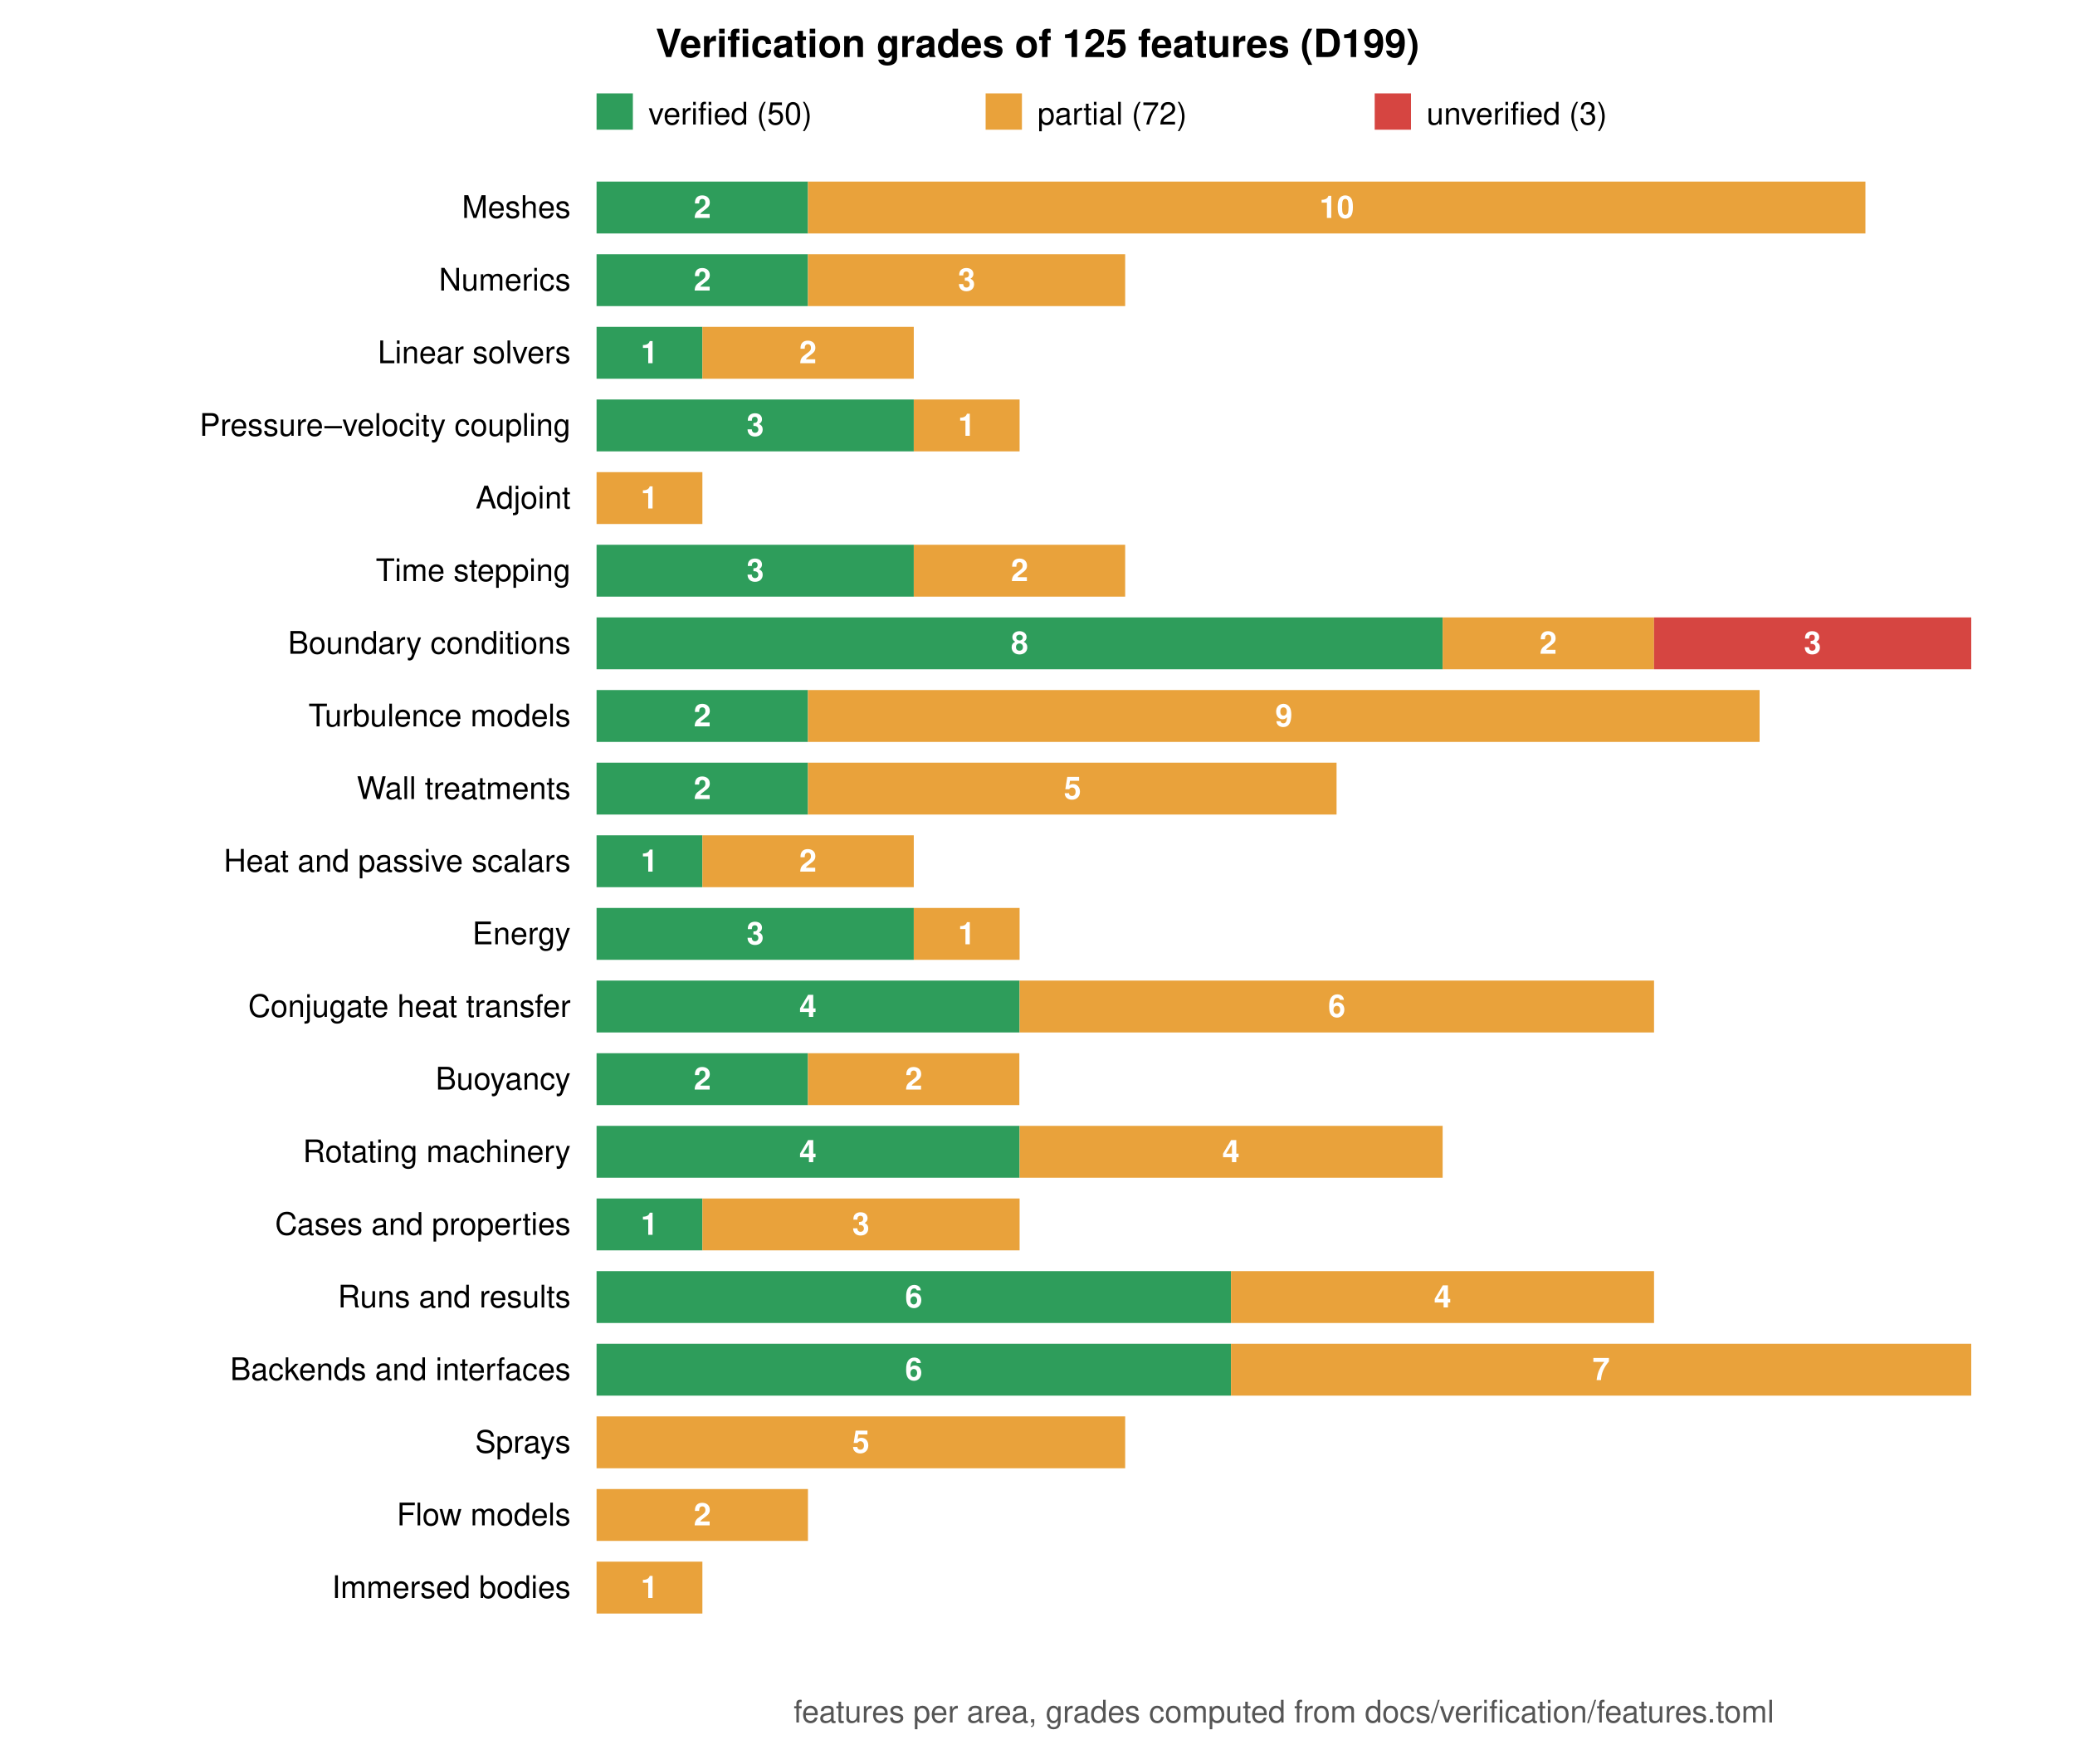
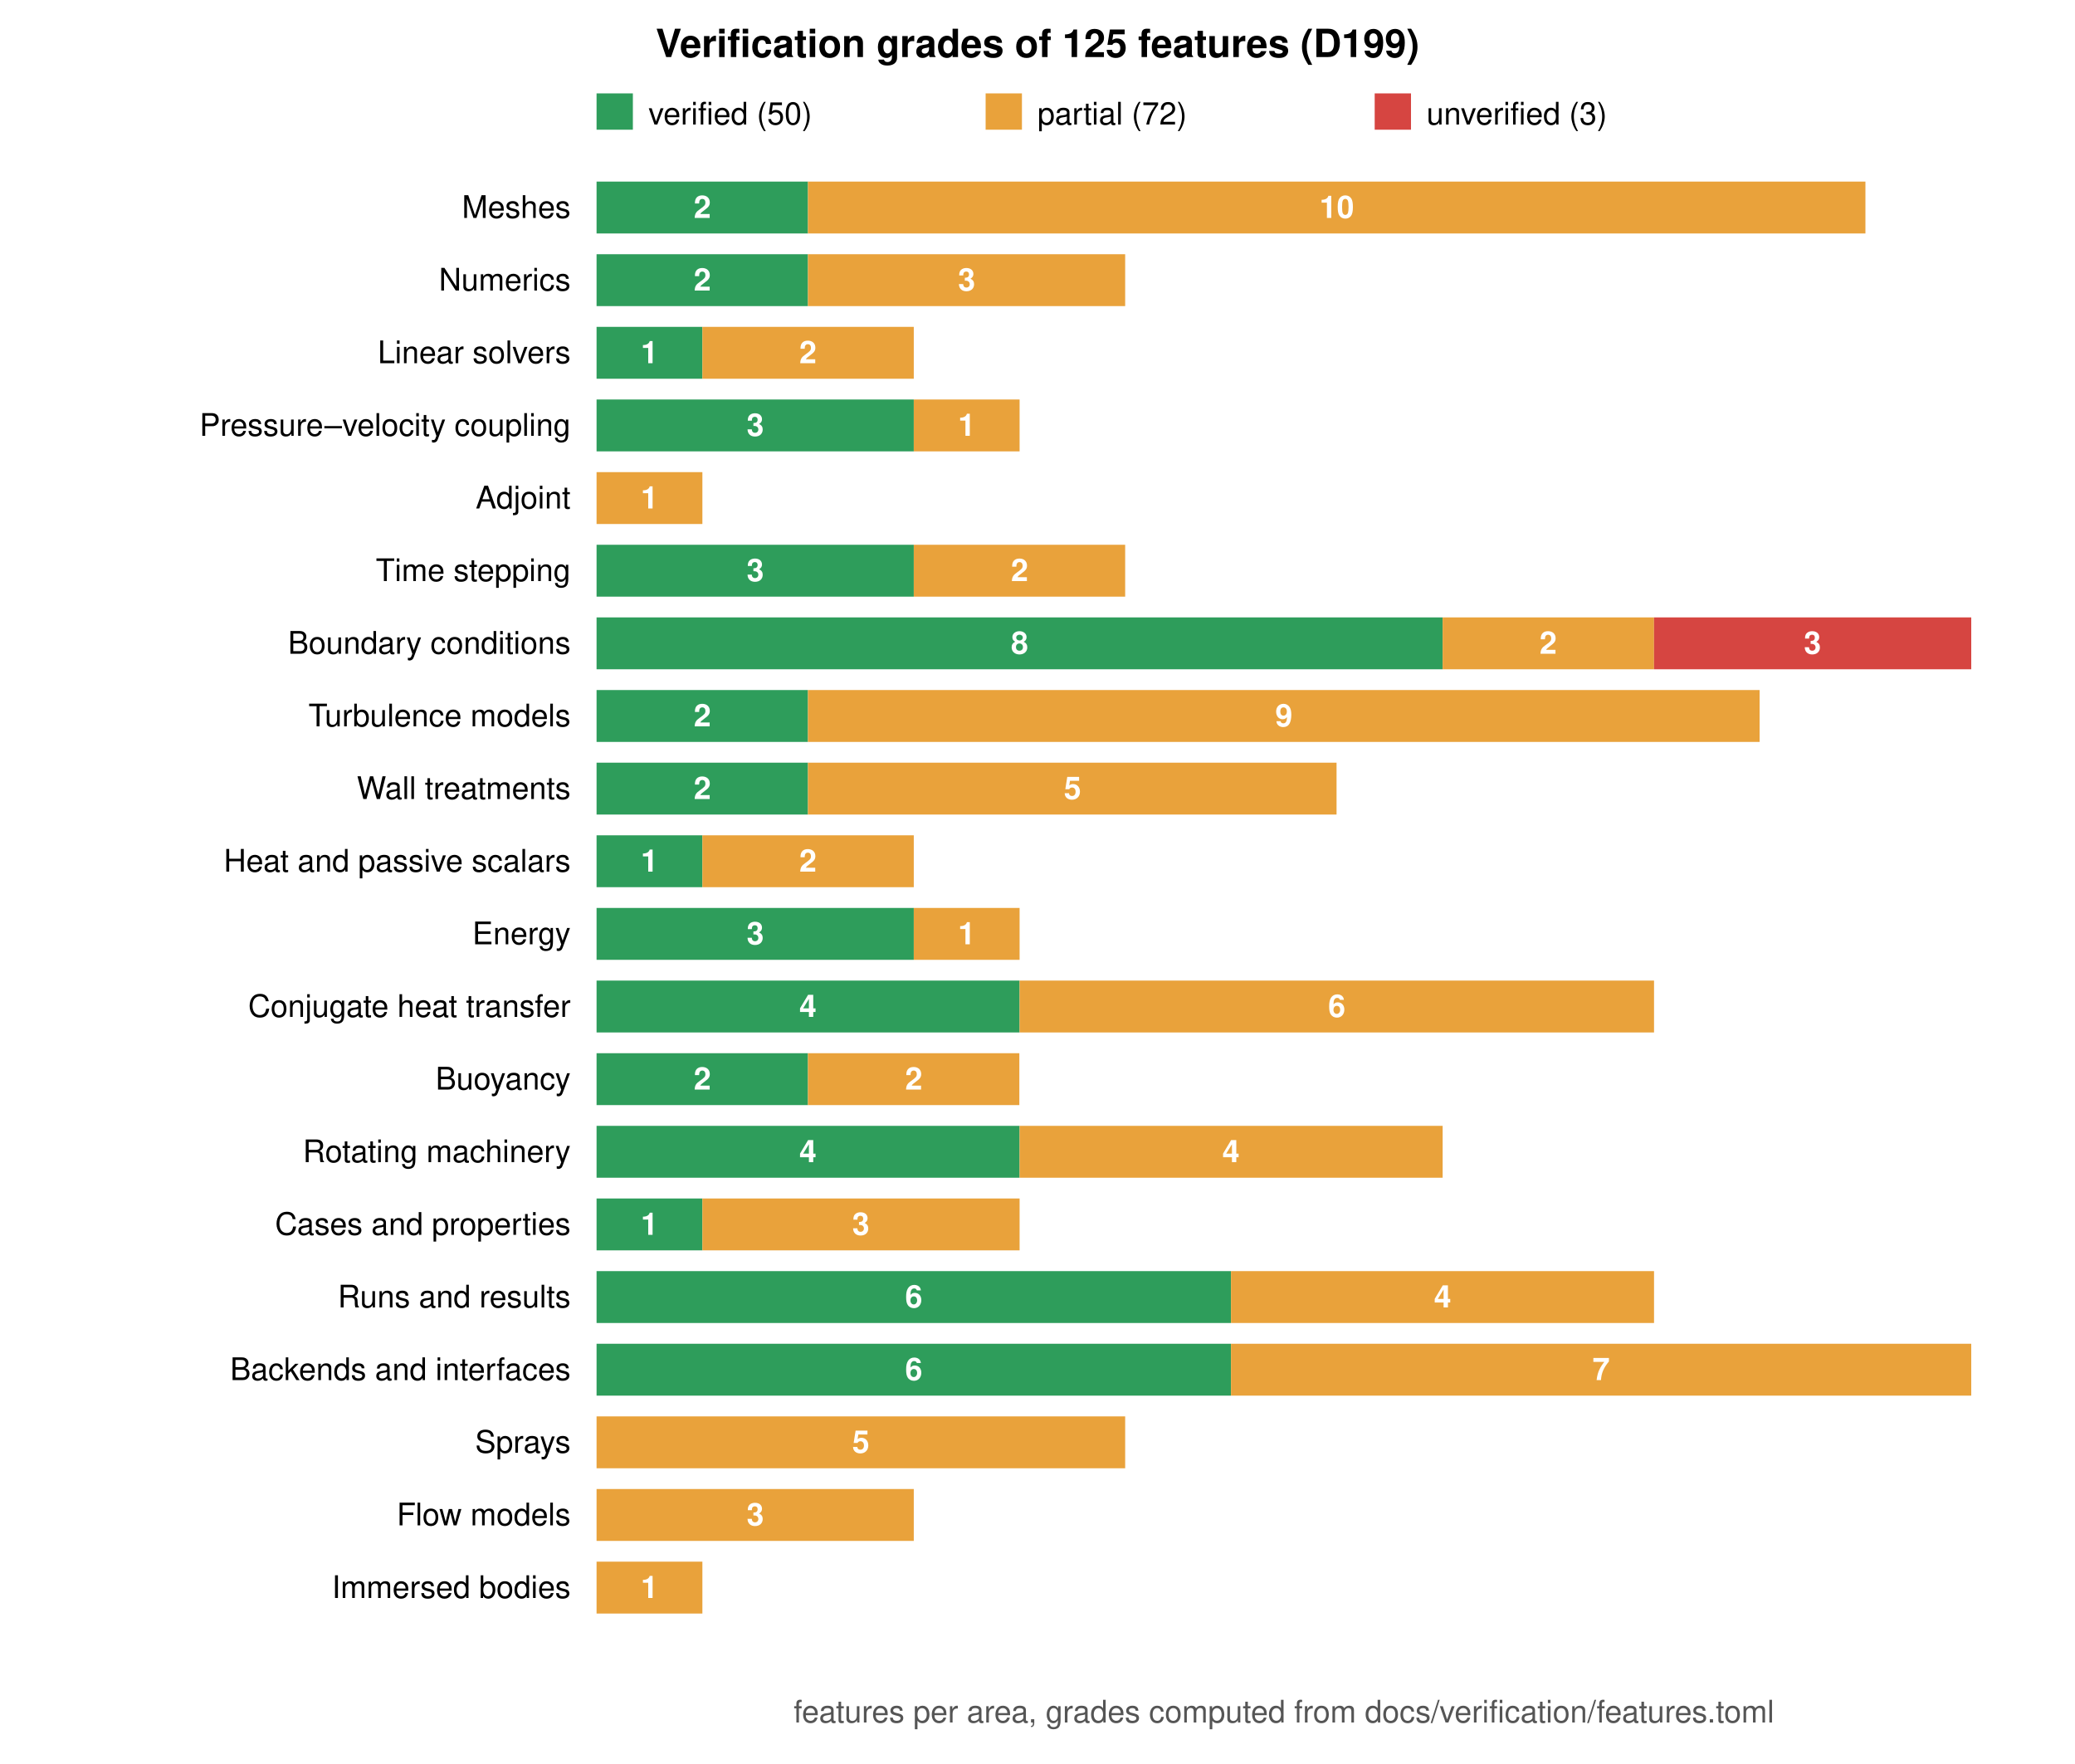
<svg xmlns="http://www.w3.org/2000/svg" viewBox="0 0 800 680" width="800" height="680" font-family="Helvetica, Arial, sans-serif" font-size="12">
  <rect width="800" height="680" fill="white" />
  <text x="400.0" y="22" text-anchor="middle" font-size="15" font-weight="bold">Verification grades of 125 features (D199)</text>
  <rect x="230" y="36" width="14" height="14" fill="#2e9d5b" />
  <text x="250" y="48">verified (50)</text>
  <rect x="380" y="36" width="14" height="14" fill="#e9a23b" />
  <text x="400" y="48">partial (72)</text>
  <rect x="530" y="36" width="14" height="14" fill="#d64541" />
  <text x="550" y="48">unverified (3)</text>
  <text x="220" y="84.0" text-anchor="end">Meshes</text>
  <rect x="230.0" y="70" width="81.5" height="20" fill="#2e9d5b" />
  <text x="270.8" y="84.0" text-anchor="middle" fill="white" font-weight="bold">2</text>
  <rect x="311.5" y="70" width="407.7" height="20" fill="#e9a23b" />
  <text x="515.4" y="84.0" text-anchor="middle" fill="white" font-weight="bold">10</text>
  <text x="220" y="112.0" text-anchor="end">Numerics</text>
  <rect x="230.0" y="98" width="81.5" height="20" fill="#2e9d5b" />
  <text x="270.8" y="112.0" text-anchor="middle" fill="white" font-weight="bold">2</text>
  <rect x="311.5" y="98" width="122.3" height="20" fill="#e9a23b" />
  <text x="372.7" y="112.0" text-anchor="middle" fill="white" font-weight="bold">3</text>
  <text x="220" y="140.0" text-anchor="end">Linear solvers</text>
  <rect x="230.0" y="126" width="40.8" height="20" fill="#2e9d5b" />
  <text x="250.4" y="140.0" text-anchor="middle" fill="white" font-weight="bold">1</text>
  <rect x="270.8" y="126" width="81.5" height="20" fill="#e9a23b" />
  <text x="311.5" y="140.0" text-anchor="middle" fill="white" font-weight="bold">2</text>
  <text x="220" y="168.0" text-anchor="end">Pressure–velocity coupling</text>
  <rect x="230.0" y="154" width="122.3" height="20" fill="#2e9d5b" />
  <text x="291.2" y="168.0" text-anchor="middle" fill="white" font-weight="bold">3</text>
  <rect x="352.3" y="154" width="40.8" height="20" fill="#e9a23b" />
  <text x="372.7" y="168.0" text-anchor="middle" fill="white" font-weight="bold">1</text>
  <text x="220" y="196.0" text-anchor="end">Adjoint</text>
  <rect x="230.0" y="182" width="40.8" height="20" fill="#e9a23b" />
  <text x="250.4" y="196.0" text-anchor="middle" fill="white" font-weight="bold">1</text>
  <text x="220" y="224.0" text-anchor="end">Time stepping</text>
  <rect x="230.0" y="210" width="122.3" height="20" fill="#2e9d5b" />
  <text x="291.2" y="224.0" text-anchor="middle" fill="white" font-weight="bold">3</text>
  <rect x="352.3" y="210" width="81.5" height="20" fill="#e9a23b" />
  <text x="393.1" y="224.0" text-anchor="middle" fill="white" font-weight="bold">2</text>
  <text x="220" y="252.0" text-anchor="end">Boundary conditions</text>
  <rect x="230.0" y="238" width="326.2" height="20" fill="#2e9d5b" />
  <text x="393.1" y="252.0" text-anchor="middle" fill="white" font-weight="bold">8</text>
  <rect x="556.2" y="238" width="81.5" height="20" fill="#e9a23b" />
  <text x="596.9" y="252.0" text-anchor="middle" fill="white" font-weight="bold">2</text>
  <rect x="637.7" y="238" width="122.3" height="20" fill="#d64541" />
  <text x="698.8" y="252.0" text-anchor="middle" fill="white" font-weight="bold">3</text>
  <text x="220" y="280.0" text-anchor="end">Turbulence models</text>
  <rect x="230.0" y="266" width="81.5" height="20" fill="#2e9d5b" />
  <text x="270.8" y="280.0" text-anchor="middle" fill="white" font-weight="bold">2</text>
  <rect x="311.5" y="266" width="366.9" height="20" fill="#e9a23b" />
  <text x="495.0" y="280.0" text-anchor="middle" fill="white" font-weight="bold">9</text>
  <text x="220" y="308.0" text-anchor="end">Wall treatments</text>
  <rect x="230.0" y="294" width="81.5" height="20" fill="#2e9d5b" />
  <text x="270.8" y="308.0" text-anchor="middle" fill="white" font-weight="bold">2</text>
  <rect x="311.5" y="294" width="203.8" height="20" fill="#e9a23b" />
  <text x="413.5" y="308.0" text-anchor="middle" fill="white" font-weight="bold">5</text>
  <text x="220" y="336.0" text-anchor="end">Heat and passive scalars</text>
  <rect x="230.0" y="322" width="40.8" height="20" fill="#2e9d5b" />
  <text x="250.4" y="336.0" text-anchor="middle" fill="white" font-weight="bold">1</text>
  <rect x="270.8" y="322" width="81.5" height="20" fill="#e9a23b" />
  <text x="311.5" y="336.0" text-anchor="middle" fill="white" font-weight="bold">2</text>
  <text x="220" y="364.0" text-anchor="end">Energy</text>
  <rect x="230.0" y="350" width="122.3" height="20" fill="#2e9d5b" />
  <text x="291.2" y="364.0" text-anchor="middle" fill="white" font-weight="bold">3</text>
  <rect x="352.3" y="350" width="40.8" height="20" fill="#e9a23b" />
  <text x="372.7" y="364.0" text-anchor="middle" fill="white" font-weight="bold">1</text>
  <text x="220" y="392.0" text-anchor="end">Conjugate heat transfer</text>
  <rect x="230.0" y="378" width="163.1" height="20" fill="#2e9d5b" />
  <text x="311.5" y="392.0" text-anchor="middle" fill="white" font-weight="bold">4</text>
  <rect x="393.1" y="378" width="244.6" height="20" fill="#e9a23b" />
  <text x="515.4" y="392.0" text-anchor="middle" fill="white" font-weight="bold">6</text>
  <text x="220" y="420.0" text-anchor="end">Buoyancy</text>
  <rect x="230.0" y="406" width="81.5" height="20" fill="#2e9d5b" />
  <text x="270.8" y="420.0" text-anchor="middle" fill="white" font-weight="bold">2</text>
  <rect x="311.5" y="406" width="81.5" height="20" fill="#e9a23b" />
  <text x="352.3" y="420.0" text-anchor="middle" fill="white" font-weight="bold">2</text>
  <text x="220" y="448.0" text-anchor="end">Rotating machinery</text>
  <rect x="230.0" y="434" width="163.1" height="20" fill="#2e9d5b" />
  <text x="311.5" y="448.0" text-anchor="middle" fill="white" font-weight="bold">4</text>
  <rect x="393.1" y="434" width="163.1" height="20" fill="#e9a23b" />
  <text x="474.6" y="448.0" text-anchor="middle" fill="white" font-weight="bold">4</text>
  <text x="220" y="476.0" text-anchor="end">Cases and properties</text>
  <rect x="230.0" y="462" width="40.8" height="20" fill="#2e9d5b" />
  <text x="250.4" y="476.0" text-anchor="middle" fill="white" font-weight="bold">1</text>
  <rect x="270.8" y="462" width="122.3" height="20" fill="#e9a23b" />
  <text x="331.9" y="476.0" text-anchor="middle" fill="white" font-weight="bold">3</text>
  <text x="220" y="504.0" text-anchor="end">Runs and results</text>
  <rect x="230.0" y="490" width="244.6" height="20" fill="#2e9d5b" />
  <text x="352.3" y="504.0" text-anchor="middle" fill="white" font-weight="bold">6</text>
  <rect x="474.6" y="490" width="163.1" height="20" fill="#e9a23b" />
  <text x="556.2" y="504.0" text-anchor="middle" fill="white" font-weight="bold">4</text>
  <text x="220" y="532.0" text-anchor="end">Backends and interfaces</text>
  <rect x="230.0" y="518" width="244.6" height="20" fill="#2e9d5b" />
  <text x="352.3" y="532.0" text-anchor="middle" fill="white" font-weight="bold">6</text>
  <rect x="474.6" y="518" width="285.4" height="20" fill="#e9a23b" />
  <text x="617.3" y="532.0" text-anchor="middle" fill="white" font-weight="bold">7</text>
  <text x="220" y="560.0" text-anchor="end">Sprays</text>
  <rect x="230.0" y="546" width="203.8" height="20" fill="#e9a23b" />
  <text x="331.9" y="560.0" text-anchor="middle" fill="white" font-weight="bold">5</text>
  <text x="220" y="588.0" text-anchor="end">Flow models</text>
-   <rect x="230.0" y="574" width="81.5" height="20" fill="#e9a23b" />
-   <text x="270.8" y="588.0" text-anchor="middle" fill="white" font-weight="bold">2</text>
+   <rect x="230.0" y="574" width="122.3" height="20" fill="#e9a23b" />
+   <text x="291.2" y="588.0" text-anchor="middle" fill="white" font-weight="bold">3</text>
  <text x="220" y="616.0" text-anchor="end">Immersed bodies</text>
  <rect x="230.0" y="602" width="40.8" height="20" fill="#e9a23b" />
  <text x="250.4" y="616.0" text-anchor="middle" fill="white" font-weight="bold">1</text>
  <text x="495.0" y="664" text-anchor="middle" fill="#555">features per area, grades computed from docs/verification/features.toml</text>
</svg>
